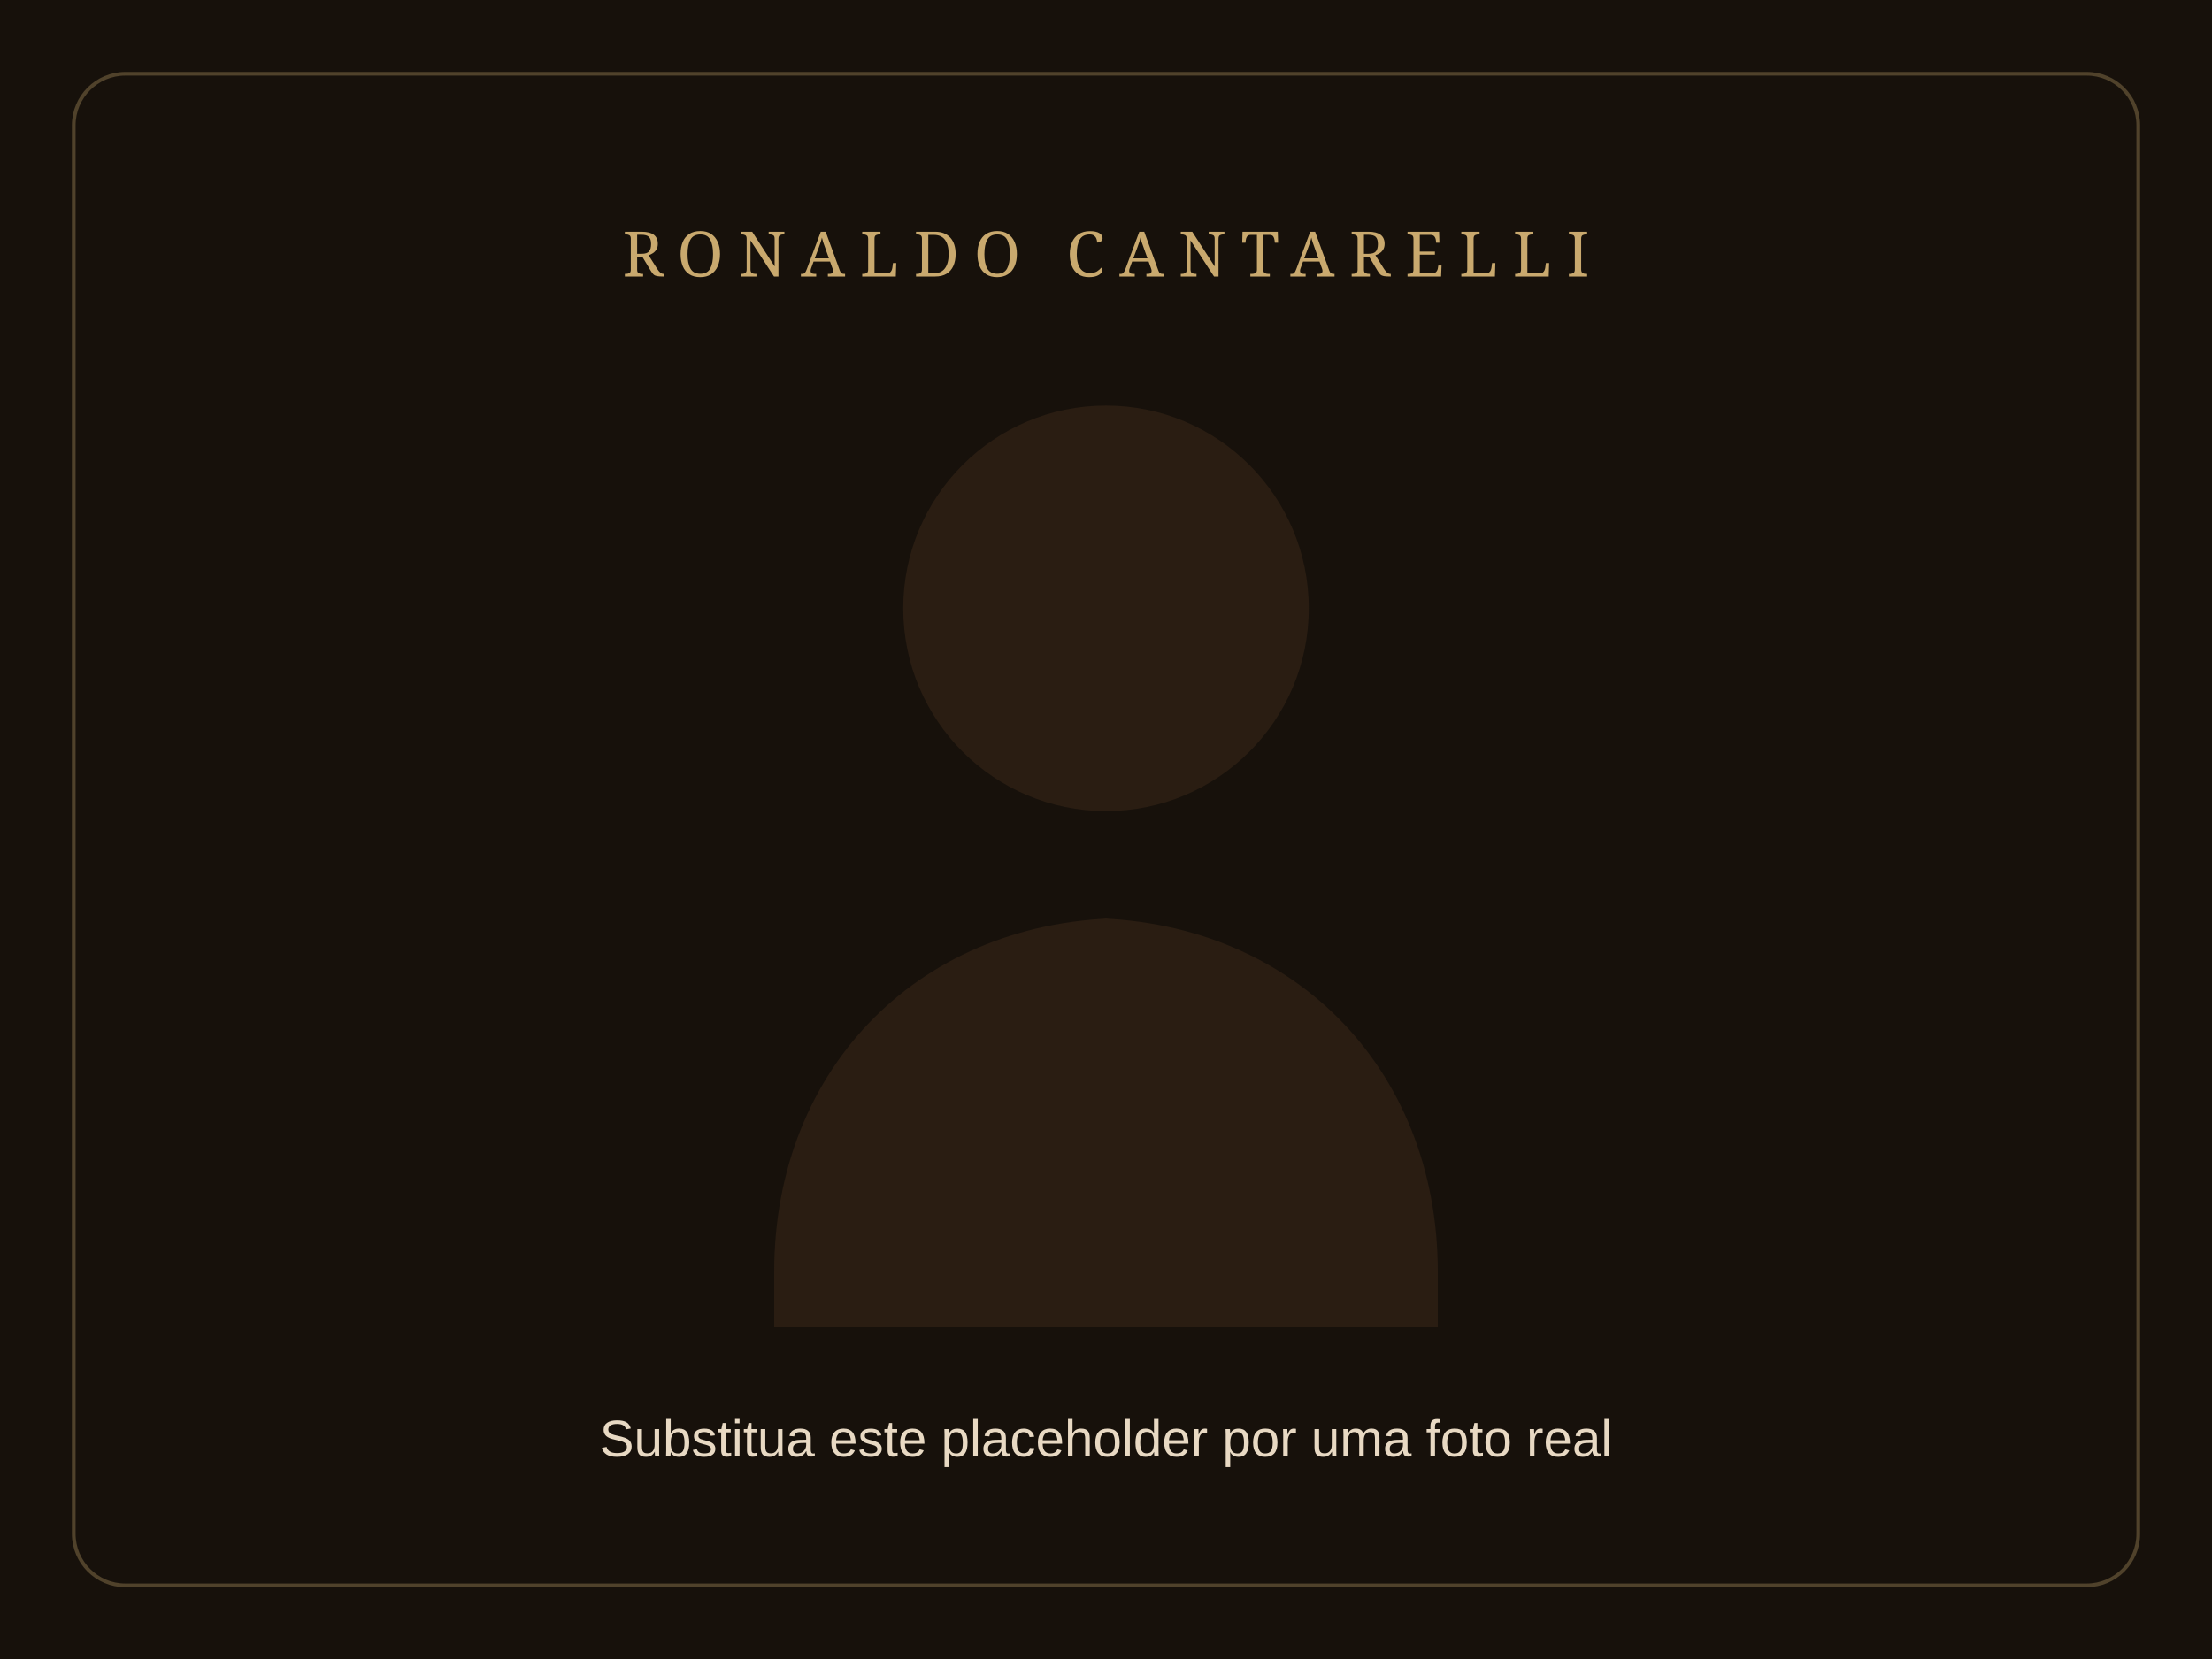
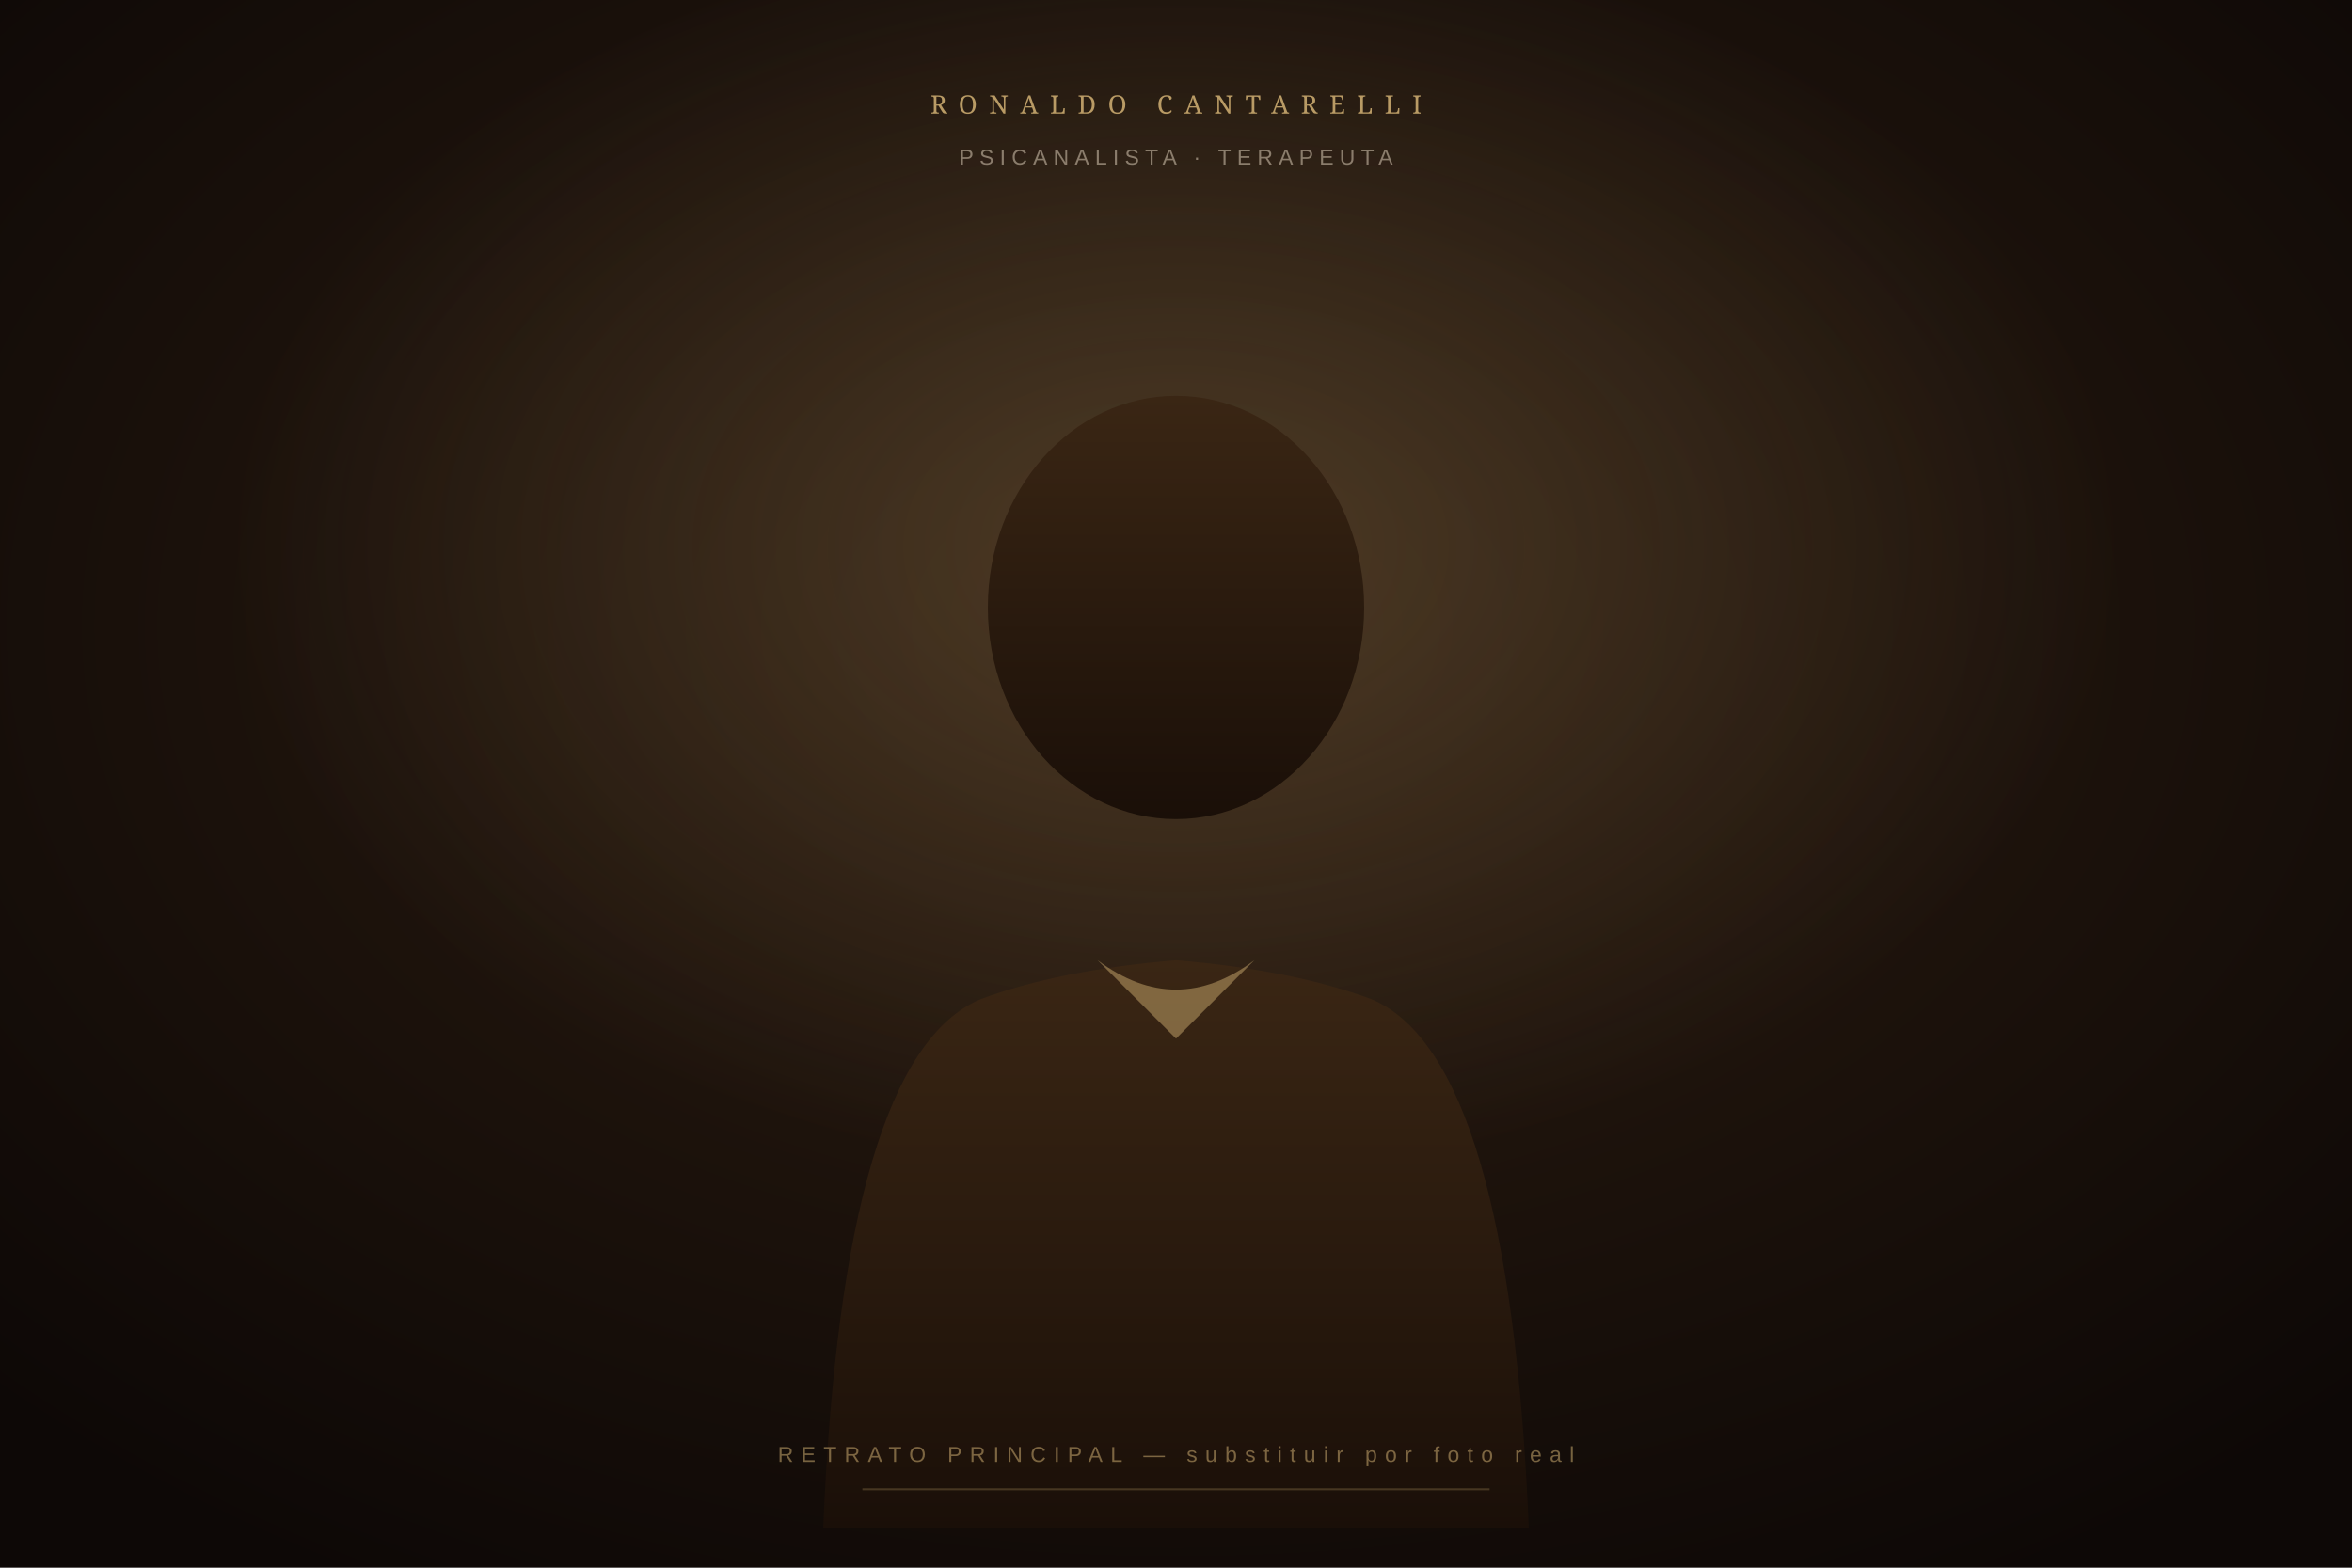
- <svg xmlns="http://www.w3.org/2000/svg" width="1200" height="900" viewBox="0 0 1200 900" fill="none">
-   <rect width="1200" height="900" fill="#17110B" />
-   <rect x="40" y="40" width="1120" height="820" rx="28" stroke="#C9A96E" stroke-opacity="0.32" stroke-width="2" />
-   <circle cx="600" cy="330" r="110" fill="#2A1D12" />
-   <path d="M420 690C420 578.366 500.366 498 612 498H588C699.634 498 780 578.366 780 690V720H420V690Z" fill="#2A1D12" />
-   <text x="600" y="150" text-anchor="middle" fill="#C9A96E" font-size="34" font-family="Georgia, serif" letter-spacing="8">
-     RONALDO CANTARELLI
-   </text>
-   <text x="600" y="790" text-anchor="middle" fill="#E8D9C3" font-size="28" font-family="Arial, sans-serif">
-     Substitua este placeholder por uma foto real
-   </text>
+ <svg xmlns="http://www.w3.org/2000/svg" width="1200" height="800" viewBox="0 0 1200 800">
+   <defs>
+     <radialGradient id="bg" cx="50%" cy="40%" r="70%">
+       <stop offset="0%" stop-color="#2e1e12" />
+       <stop offset="100%" stop-color="#0d0806" />
+     </radialGradient>
+     <radialGradient id="glow" cx="50%" cy="35%" r="40%">
+       <stop offset="0%" stop-color="#C9A96E" stop-opacity="0.22" />
+       <stop offset="100%" stop-color="#C9A96E" stop-opacity="0" />
+     </radialGradient>
+     <linearGradient id="figure" x1="0" y1="0" x2="0" y2="1">
+       <stop offset="0%" stop-color="#3a2614" />
+       <stop offset="100%" stop-color="#1a0f08" />
+     </linearGradient>
+   </defs>
+   <rect width="1200" height="800" fill="url(#bg)" />
+   <rect width="1200" height="800" fill="url(#glow)" />
+   <ellipse cx="600" cy="310" rx="96" ry="108" fill="url(#figure)" />
+   <path d="M420 780 Q430 540 500 510 Q540 495 600 490 Q660 495 700 510 Q770 540 780 780Z" fill="url(#figure)" />
+   <path d="M560 490 L600 530 L640 490 Q620 505 600 505 Q580 505 560 490Z" fill="#C9A96E" opacity="0.5" />
+   <line x1="440" y1="760" x2="760" y2="760" stroke="#C9A96E" stroke-opacity="0.25" stroke-width="1" />
+   <text x="600" y="58" text-anchor="middle" fill="#C9A96E" font-size="13" font-family="Georgia, serif" letter-spacing="6" opacity="0.9">RONALDO CANTARELLI</text>
+   <text x="600" y="84" text-anchor="middle" fill="#E8D9C3" font-size="11" font-family="Arial, sans-serif" letter-spacing="3" opacity="0.5">PSICANALISTA · TERAPEUTA</text>
+   <text x="600" y="746" text-anchor="middle" fill="#C9A96E" font-size="11" font-family="Arial, sans-serif" letter-spacing="4" opacity="0.55">RETRATO PRINCIPAL — substituir por foto real</text>
</svg>
